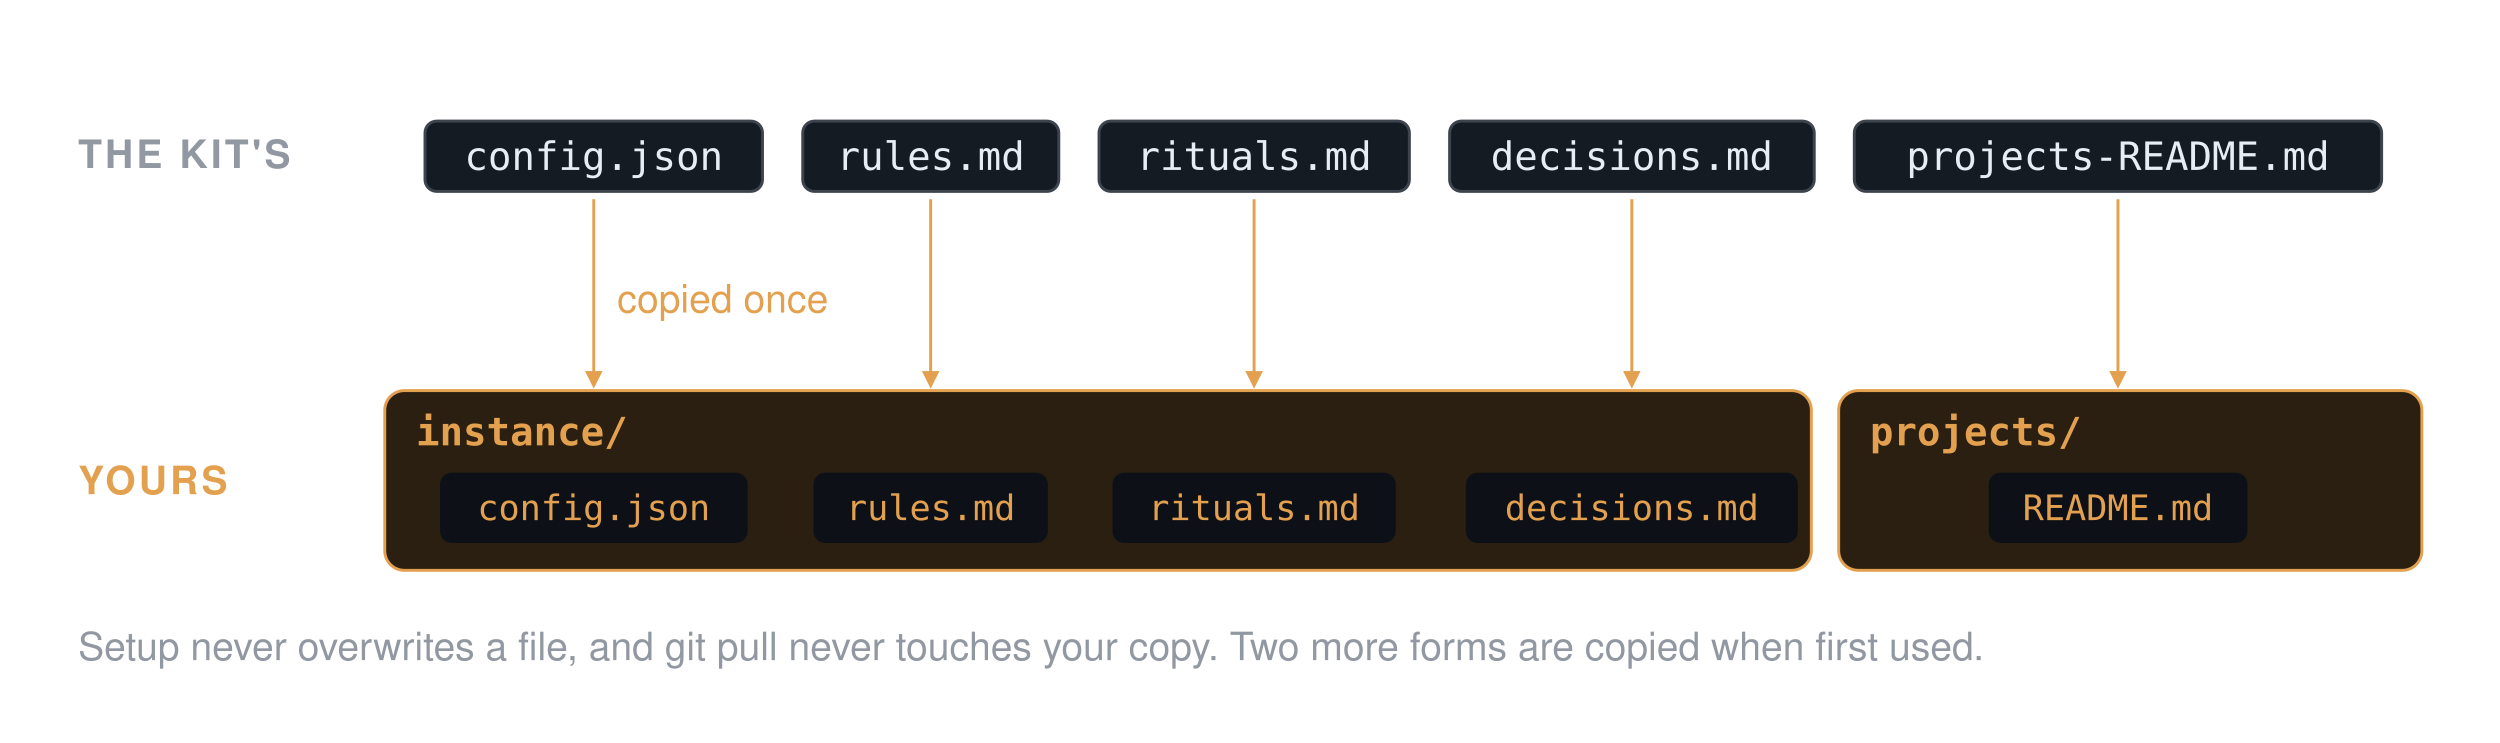
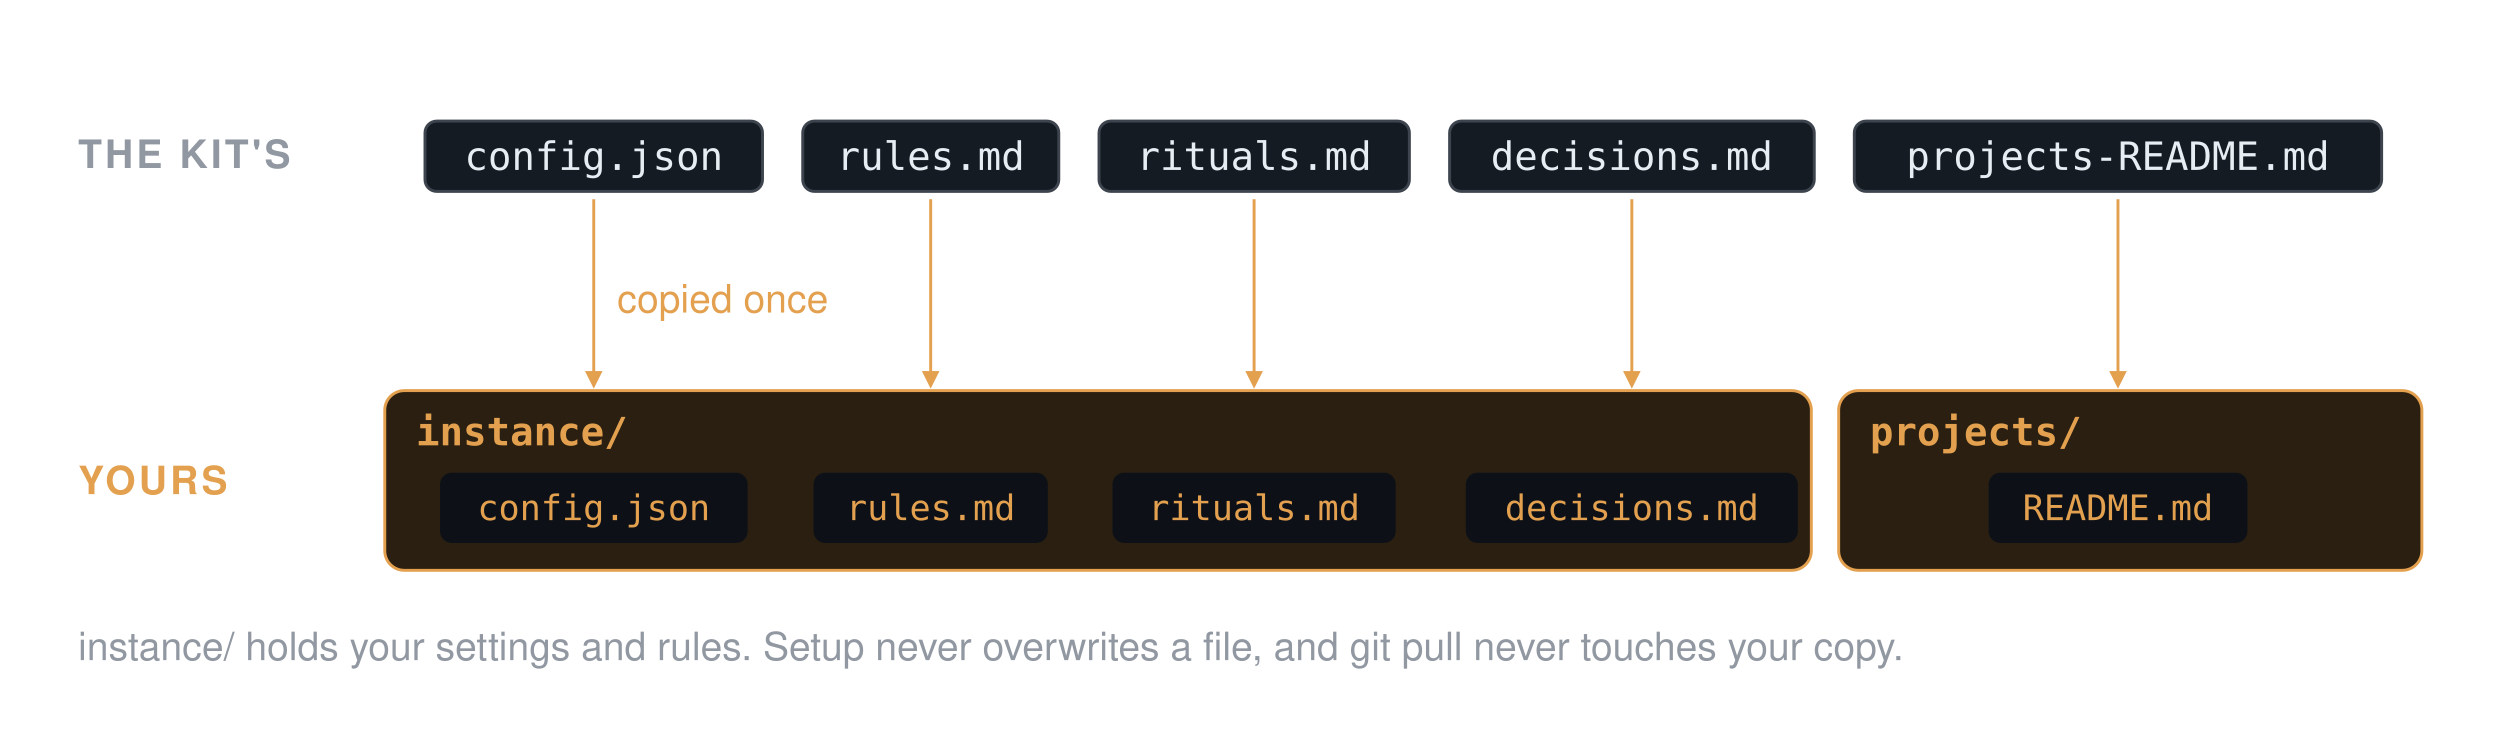
<svg xmlns="http://www.w3.org/2000/svg" viewBox="0 0 1280 380" width="1280" height="380" role="img" aria-labelledby="t d">
  <text x="40" y="86" font-size="20" font-family="ui-sans-serif, -apple-system, 'Segoe UI', Helvetica, Arial, sans-serif" fill="#9198a1" font-weight="600" letter-spacing="1.6">THE KIT'S</text>
  <rect x="217.6" y="62" width="172.8" height="36" rx="6" fill="#151b23" stroke="#3d444d" stroke-width="1.5" />
  <text x="304" y="87" font-size="20" font-family="ui-monospace, SFMono-Regular, Menlo, Consolas, monospace" fill="#e6edf3" text-anchor="middle">config.json</text>
  <rect x="411" y="62" width="131.1" height="36" rx="6" fill="#151b23" stroke="#3d444d" stroke-width="1.5" />
  <text x="476.5" y="87" font-size="20" font-family="ui-monospace, SFMono-Regular, Menlo, Consolas, monospace" fill="#e6edf3" text-anchor="middle">rules.md</text>
  <rect x="562.7" y="62" width="158.9" height="36" rx="6" fill="#151b23" stroke="#3d444d" stroke-width="1.5" />
  <text x="642.1" y="87" font-size="20" font-family="ui-monospace, SFMono-Regular, Menlo, Consolas, monospace" fill="#e6edf3" text-anchor="middle">rituals.md</text>
  <rect x="742.2" y="62" width="186.7" height="36" rx="6" fill="#151b23" stroke="#3d444d" stroke-width="1.5" />
  <text x="835.5" y="87" font-size="20" font-family="ui-monospace, SFMono-Regular, Menlo, Consolas, monospace" fill="#e6edf3" text-anchor="middle">decisions.md</text>
  <rect x="949.4" y="62" width="270" height="36" rx="6" fill="#151b23" stroke="#3d444d" stroke-width="1.5" />
  <text x="1084.4" y="87" font-size="20" font-family="ui-monospace, SFMono-Regular, Menlo, Consolas, monospace" fill="#e6edf3" text-anchor="middle">projects-README.md</text>
  <text x="40" y="253" font-size="20" font-family="ui-sans-serif, -apple-system, 'Segoe UI', Helvetica, Arial, sans-serif" fill="#e3a04f" font-weight="600" letter-spacing="1.6">YOURS</text>
  <rect x="197" y="200" width="730.4" height="92" rx="10" fill="#2a1f10" stroke="#e3a04f" stroke-width="1.5" />
  <rect x="941.4" y="200" width="298.6" height="92" rx="10" fill="#2a1f10" stroke="#e3a04f" stroke-width="1.5" />
  <text x="213" y="228" font-size="20" font-family="ui-monospace, SFMono-Regular, Menlo, Consolas, monospace" fill="#e3a04f" font-weight="600">instance/</text>
  <text x="957.4" y="228" font-size="20" font-family="ui-monospace, SFMono-Regular, Menlo, Consolas, monospace" fill="#e3a04f" font-weight="600">projects/</text>
  <rect x="225.3" y="242" width="157.5" height="36" rx="6" fill="#0d1117" />
  <text x="304" y="266.3" font-size="18" font-family="ui-monospace, SFMono-Regular, Menlo, Consolas, monospace" fill="#e3a04f" text-anchor="middle">config.json</text>
  <line x1="304" y1="102" x2="304" y2="191.8" stroke="#e3a04f" stroke-width="1.5" />
  <path d="M304 199L299.5 190L308.5 190Z" fill="#e3a04f" />
  <rect x="416.5" y="242" width="120" height="36" rx="6" fill="#0d1117" />
  <text x="476.5" y="266.3" font-size="18" font-family="ui-monospace, SFMono-Regular, Menlo, Consolas, monospace" fill="#e3a04f" text-anchor="middle">rules.md</text>
  <line x1="476.5" y1="102" x2="476.5" y2="191.8" stroke="#e3a04f" stroke-width="1.5" />
  <path d="M476.5 199L472 190L481 190Z" fill="#e3a04f" />
  <rect x="569.6" y="242" width="145" height="36" rx="6" fill="#0d1117" />
  <text x="642.1" y="266.3" font-size="18" font-family="ui-monospace, SFMono-Regular, Menlo, Consolas, monospace" fill="#e3a04f" text-anchor="middle">rituals.md</text>
  <line x1="642.1" y1="102" x2="642.1" y2="191.8" stroke="#e3a04f" stroke-width="1.5" />
  <path d="M642.1 199L637.6 190L646.6 190Z" fill="#e3a04f" />
  <rect x="750.5" y="242" width="170" height="36" rx="6" fill="#0d1117" />
  <text x="835.5" y="266.3" font-size="18" font-family="ui-monospace, SFMono-Regular, Menlo, Consolas, monospace" fill="#e3a04f" text-anchor="middle">decisions.md</text>
  <line x1="835.5" y1="102" x2="835.5" y2="191.8" stroke="#e3a04f" stroke-width="1.5" />
  <path d="M835.5 199L831 190L840 190Z" fill="#e3a04f" />
  <rect x="1018.2" y="242" width="132.5" height="36" rx="6" fill="#0d1117" />
  <text x="1084.4" y="266.3" font-size="18" font-family="ui-monospace, SFMono-Regular, Menlo, Consolas, monospace" fill="#e3a04f" text-anchor="middle">README.md</text>
  <line x1="1084.4" y1="102" x2="1084.4" y2="191.8" stroke="#e3a04f" stroke-width="1.5" />
  <path d="M1084.4 199L1079.9 190L1088.9 190Z" fill="#e3a04f" />
  <text x="316" y="160" font-size="20" font-family="ui-sans-serif, -apple-system, 'Segoe UI', Helvetica, Arial, sans-serif" fill="#e3a04f">copied once</text>
-   <text x="40" y="338" font-size="20" font-family="ui-sans-serif, -apple-system, 'Segoe UI', Helvetica, Arial, sans-serif" fill="#9198a1">Setup never overwrites a file, and git pull never touches your copy. Two more forms are copied when first used.</text>
+   <text x="40" y="338" font-size="20" font-family="ui-sans-serif, -apple-system, 'Segoe UI', Helvetica, Arial, sans-serif" fill="#9198a1">instance/ holds your settings and rules. Setup never overwrites a file, and git pull never touches your copy.</text>
</svg>
